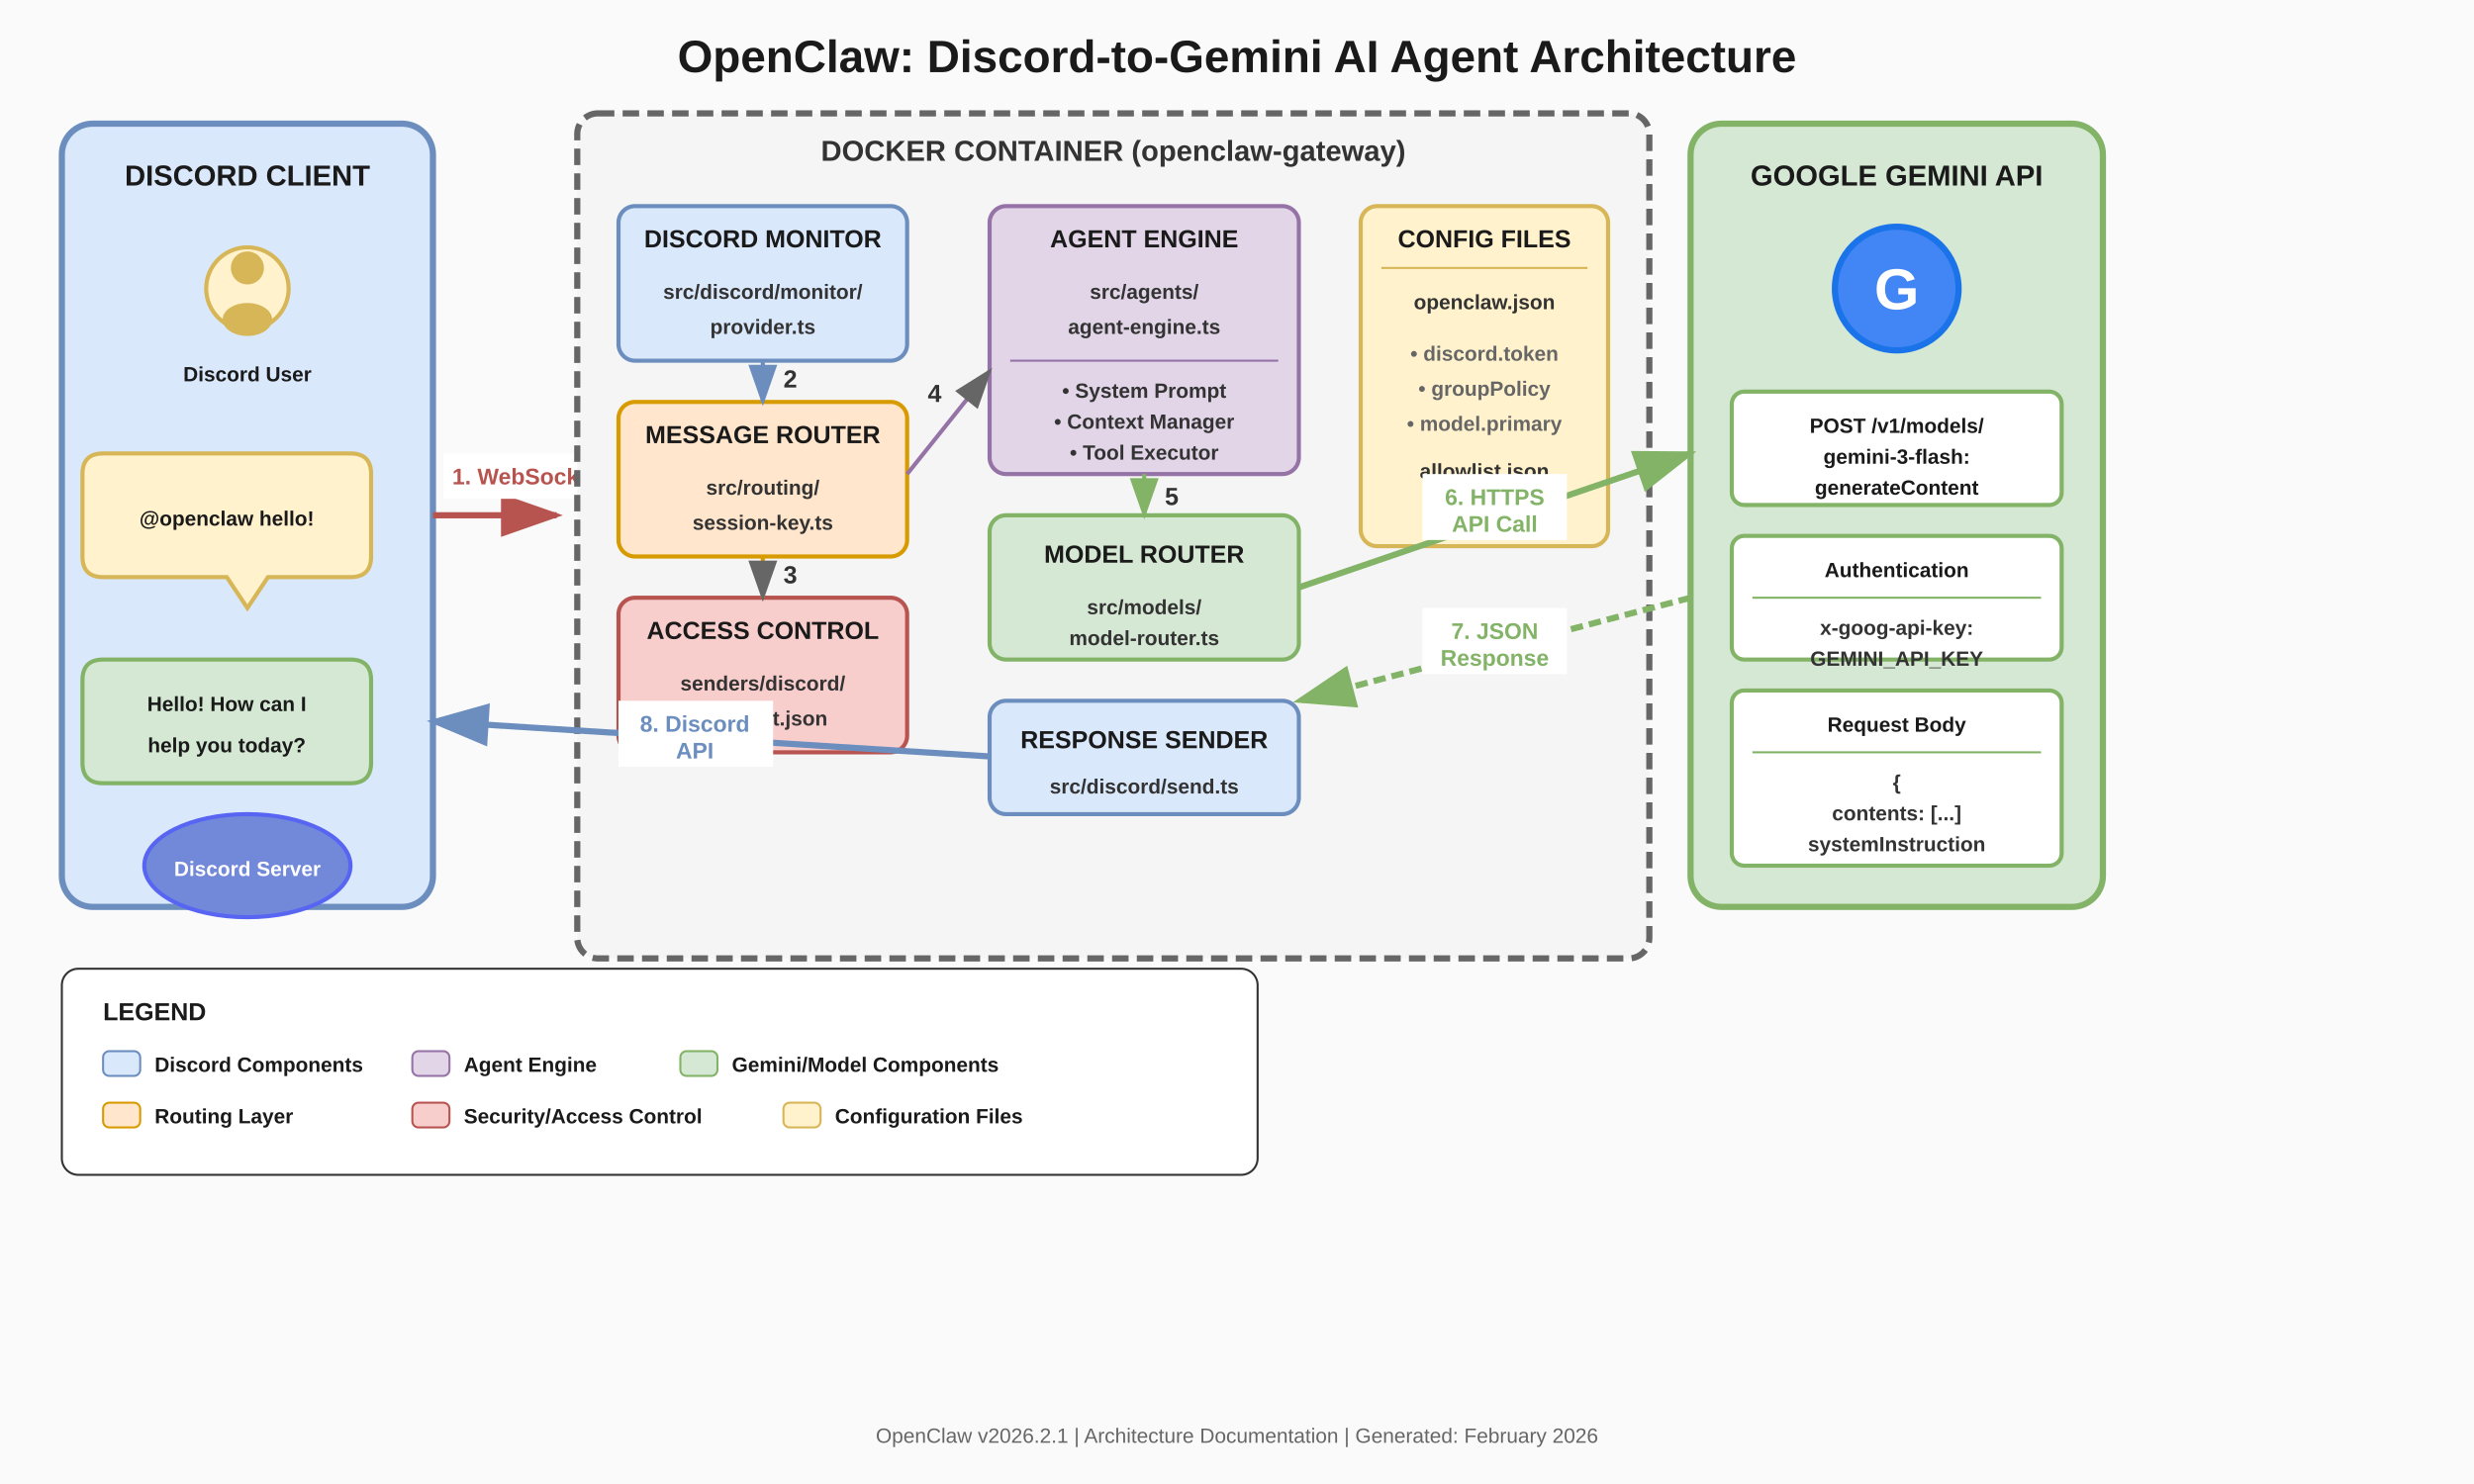
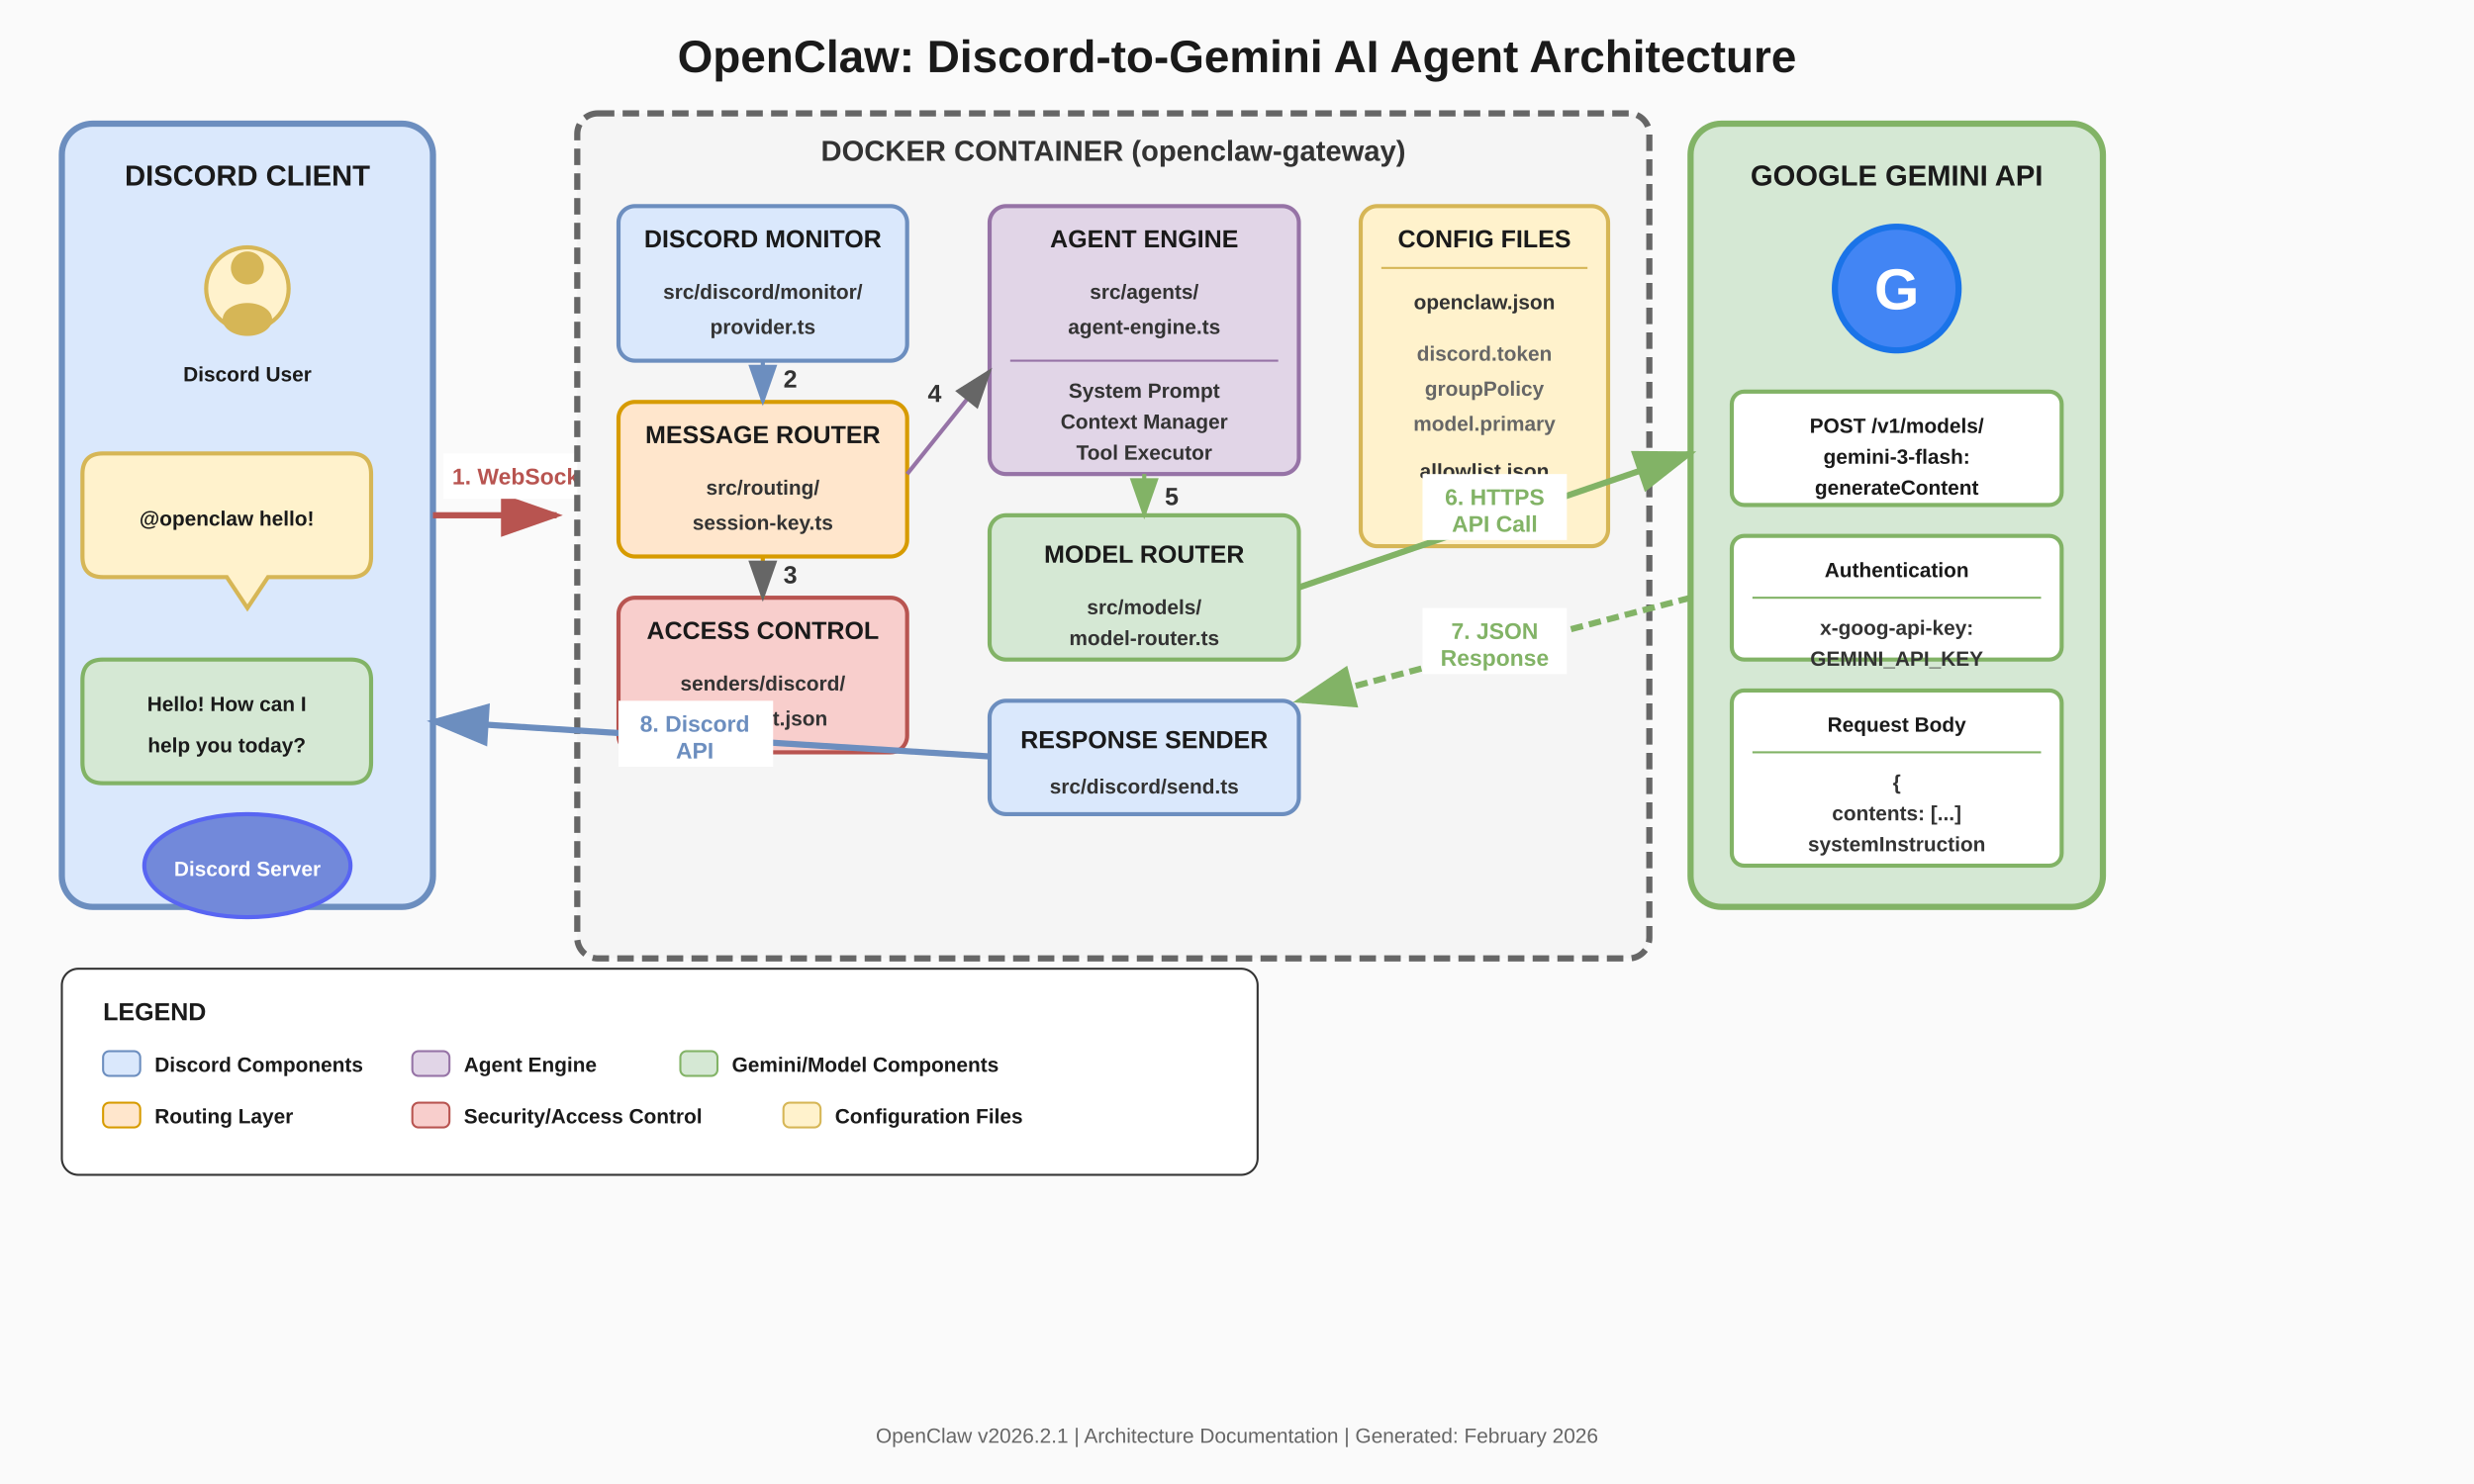
<svg xmlns="http://www.w3.org/2000/svg" version="1.1" width="1200" height="720" viewBox="0 0 1200 720">
  <defs>
    <style type="text/css">
      text { font-family: Arial, Helvetica, sans-serif; }
      .title { font-size: 22px; font-weight: bold; }
      .section-title { font-size: 14px; font-weight: bold; }
      .component-title { font-size: 12px; font-weight: bold; }
      .component-text { font-size: 10px; font-weight: bold; }
      .label { font-size: 11px; font-weight: bold; }
      .step-num { font-size: 12px; font-weight: bold; fill: #333; }
    </style>
    <marker id="arrowhead" markerWidth="10" markerHeight="7" refX="9" refY="3.5" orient="auto">
      <polygon points="0 0, 10 3.5, 0 7" fill="#666" />
    </marker>
    <marker id="arrowhead-blue" markerWidth="10" markerHeight="7" refX="9" refY="3.5" orient="auto">
      <polygon points="0 0, 10 3.5, 0 7" fill="#6c8ebf" />
    </marker>
    <marker id="arrowhead-green" markerWidth="10" markerHeight="7" refX="9" refY="3.5" orient="auto">
      <polygon points="0 0, 10 3.5, 0 7" fill="#82b366" />
    </marker>
    <marker id="arrowhead-red" markerWidth="10" markerHeight="7" refX="9" refY="3.5" orient="auto">
      <polygon points="0 0, 10 3.5, 0 7" fill="#b85450" />
    </marker>
  </defs>
  <rect width="1200" height="720" fill="#fafafa" />
  <text x="600" y="35" text-anchor="middle" class="title" fill="#1a1a1a">OpenClaw: Discord-to-Gemini AI Agent Architecture</text>
  <rect x="30" y="60" width="180" height="380" rx="15" fill="#dae8fc" stroke="#6c8ebf" stroke-width="3" />
  <text x="120" y="90" text-anchor="middle" class="section-title" fill="#1a1a1a">DISCORD CLIENT</text>
  <circle cx="120" cy="140" r="20" fill="#fff2cc" stroke="#d6b656" stroke-width="2" />
  <circle cx="120" cy="130" r="8" fill="#d6b656" />
  <ellipse cx="120" cy="155" rx="12" ry="8" fill="#d6b656" />
  <text x="120" y="185" text-anchor="middle" class="component-text" fill="#1a1a1a">Discord User</text>
  <path d="M50,220 L170,220 Q180,220 180,230 L180,270 Q180,280 170,280 L130,280 L120,295 L110,280 L50,280 Q40,280 40,270 L40,230 Q40,220 50,220 Z" fill="#fff2cc" stroke="#d6b656" stroke-width="2" />
  <text x="110" y="255" text-anchor="middle" class="component-text" fill="#1a1a1a">@openclaw hello!</text>
  <path d="M50,320 L170,320 Q180,320 180,330 L180,370 Q180,380 170,380 L50,380 Q40,380 40,370 L40,330 Q40,320 50,320 Z" fill="#d5e8d4" stroke="#82b366" stroke-width="2" />
  <text x="110" y="345" text-anchor="middle" class="component-text" fill="#1a1a1a">Hello! How can I</text>
  <text x="110" y="365" text-anchor="middle" class="component-text" fill="#1a1a1a">help you today?</text>
  <ellipse cx="120" cy="420" rx="50" ry="25" fill="#7289da" stroke="#5865F2" stroke-width="2" />
  <text x="120" y="425" text-anchor="middle" class="component-text" fill="#ffffff">Discord Server</text>
  <line x1="210" y1="250" x2="270" y2="250" stroke="#b85450" stroke-width="3" marker-end="url(#arrowhead-red)" />
  <rect x="215" y="220" width="80" height="22" fill="#ffffff" stroke="none" />
  <text x="255" y="235" text-anchor="middle" class="label" fill="#b85450">1. WebSocket</text>
  <rect x="280" y="55" width="520" height="410" rx="10" fill="#f5f5f5" stroke="#666666" stroke-width="3" stroke-dasharray="8,4" />
  <text x="540" y="78" text-anchor="middle" class="section-title" fill="#333333">DOCKER CONTAINER (openclaw-gateway)</text>
  <rect x="300" y="100" width="140" height="75" rx="8" fill="#dae8fc" stroke="#6c8ebf" stroke-width="2" />
  <text x="370" y="120" text-anchor="middle" class="component-title" fill="#1a1a1a">DISCORD MONITOR</text>
  <text x="370" y="145" text-anchor="middle" class="component-text" fill="#333">src/discord/monitor/</text>
  <text x="370" y="162" text-anchor="middle" class="component-text" fill="#333">provider.ts</text>
  <rect x="300" y="195" width="140" height="75" rx="8" fill="#ffe6cc" stroke="#d79b00" stroke-width="2" />
  <text x="370" y="215" text-anchor="middle" class="component-title" fill="#1a1a1a">MESSAGE ROUTER</text>
  <text x="370" y="240" text-anchor="middle" class="component-text" fill="#333">src/routing/</text>
  <text x="370" y="257" text-anchor="middle" class="component-text" fill="#333">session-key.ts</text>
  <rect x="300" y="290" width="140" height="75" rx="8" fill="#f8cecc" stroke="#b85450" stroke-width="2" />
  <text x="370" y="310" text-anchor="middle" class="component-title" fill="#1a1a1a">ACCESS CONTROL</text>
  <text x="370" y="335" text-anchor="middle" class="component-text" fill="#333">senders/discord/</text>
  <text x="370" y="352" text-anchor="middle" class="component-text" fill="#333">allowlist.json</text>
  <rect x="480" y="100" width="150" height="130" rx="8" fill="#e1d5e7" stroke="#9673a6" stroke-width="2" />
  <text x="555" y="120" text-anchor="middle" class="component-title" fill="#1a1a1a">AGENT ENGINE</text>
  <text x="555" y="145" text-anchor="middle" class="component-text" fill="#333">src/agents/</text>
  <text x="555" y="162" text-anchor="middle" class="component-text" fill="#333">agent-engine.ts</text>
  <line x1="490" y1="175" x2="620" y2="175" stroke="#9673a6" stroke-width="1" />
-   <text x="555" y="193" text-anchor="middle" class="component-text" fill="#333">• System Prompt</text>
-   <text x="555" y="208" text-anchor="middle" class="component-text" fill="#333">• Context Manager</text>
-   <text x="555" y="223" text-anchor="middle" class="component-text" fill="#333">• Tool Executor</text>
+   <text x="555" y="193" text-anchor="middle" class="component-text" fill="#333">System Prompt</text>
+   <text x="555" y="208" text-anchor="middle" class="component-text" fill="#333">Context Manager</text>
+   <text x="555" y="223" text-anchor="middle" class="component-text" fill="#333">Tool Executor</text>
  <rect x="480" y="250" width="150" height="70" rx="8" fill="#d5e8d4" stroke="#82b366" stroke-width="2" />
  <text x="555" y="273" text-anchor="middle" class="component-title" fill="#1a1a1a">MODEL ROUTER</text>
  <text x="555" y="298" text-anchor="middle" class="component-text" fill="#333">src/models/</text>
  <text x="555" y="313" text-anchor="middle" class="component-text" fill="#333">model-router.ts</text>
  <rect x="480" y="340" width="150" height="55" rx="8" fill="#dae8fc" stroke="#6c8ebf" stroke-width="2" />
  <text x="555" y="363" text-anchor="middle" class="component-title" fill="#1a1a1a">RESPONSE SENDER</text>
  <text x="555" y="385" text-anchor="middle" class="component-text" fill="#333">src/discord/send.ts</text>
  <rect x="660" y="100" width="120" height="165" rx="8" fill="#fff2cc" stroke="#d6b656" stroke-width="2" />
  <text x="720" y="120" text-anchor="middle" class="component-title" fill="#1a1a1a">CONFIG FILES</text>
  <line x1="670" y1="130" x2="770" y2="130" stroke="#d6b656" stroke-width="1" />
  <text x="720" y="150" text-anchor="middle" class="component-text" fill="#333">openclaw.json</text>
-   <text x="720" y="175" text-anchor="middle" class="component-text" fill="#666">• discord.token</text>
-   <text x="720" y="192" text-anchor="middle" class="component-text" fill="#666">• groupPolicy</text>
-   <text x="720" y="209" text-anchor="middle" class="component-text" fill="#666">• model.primary</text>
+   <text x="720" y="175" text-anchor="middle" class="component-text" fill="#666">discord.token</text>
+   <text x="720" y="192" text-anchor="middle" class="component-text" fill="#666">groupPolicy</text>
+   <text x="720" y="209" text-anchor="middle" class="component-text" fill="#666">model.primary</text>
  <text x="720" y="232" text-anchor="middle" class="component-text" fill="#333">allowlist.json</text>
  <text x="720" y="252" text-anchor="middle" class="component-text" fill="#333">paired.json</text>
  <rect x="820" y="60" width="200" height="380" rx="15" fill="#d5e8d4" stroke="#82b366" stroke-width="3" />
  <text x="920" y="90" text-anchor="middle" class="section-title" fill="#1a1a1a">GOOGLE GEMINI API</text>
  <circle cx="920" cy="140" r="30" fill="#4285f4" stroke="#1a73e8" stroke-width="3" />
  <text x="920" y="150" text-anchor="middle" style="font-size: 28px; font-weight: bold; fill: white;">G</text>
  <rect x="840" y="190" width="160" height="55" rx="6" fill="#ffffff" stroke="#82b366" stroke-width="2" />
  <text x="920" y="210" text-anchor="middle" class="component-text" fill="#1a1a1a">POST /v1/models/</text>
  <text x="920" y="225" text-anchor="middle" class="component-text" fill="#1a1a1a">gemini-3-flash:</text>
  <text x="920" y="240" text-anchor="middle" class="component-text" fill="#1a1a1a">generateContent</text>
  <rect x="840" y="260" width="160" height="60" rx="6" fill="#ffffff" stroke="#82b366" stroke-width="2" />
  <text x="920" y="280" text-anchor="middle" class="component-text" fill="#1a1a1a">Authentication</text>
  <line x1="850" y1="290" x2="990" y2="290" stroke="#82b366" stroke-width="1" />
  <text x="920" y="308" text-anchor="middle" class="component-text" fill="#333">x-goog-api-key:</text>
  <text x="920" y="323" text-anchor="middle" class="component-text" fill="#333">GEMINI_API_KEY</text>
  <rect x="840" y="335" width="160" height="85" rx="6" fill="#ffffff" stroke="#82b366" stroke-width="2" />
  <text x="920" y="355" text-anchor="middle" class="component-text" fill="#1a1a1a">Request Body</text>
  <line x1="850" y1="365" x2="990" y2="365" stroke="#82b366" stroke-width="1" />
  <text x="920" y="383" text-anchor="middle" class="component-text" fill="#333">{</text>
  <text x="920" y="398" text-anchor="middle" class="component-text" fill="#333">contents: [...]</text>
  <text x="920" y="413" text-anchor="middle" class="component-text" fill="#333">systemInstruction</text>
  <line x1="370" y1="175" x2="370" y2="195" stroke="#6c8ebf" stroke-width="2" marker-end="url(#arrowhead-blue)" />
  <text x="380" y="188" class="step-num">2</text>
  <line x1="370" y1="270" x2="370" y2="290" stroke="#d79b00" stroke-width="2" marker-end="url(#arrowhead)" />
  <text x="380" y="283" class="step-num">3</text>
  <line x1="440" y1="230" x2="480" y2="180" stroke="#9673a6" stroke-width="2" marker-end="url(#arrowhead)" />
  <text x="450" y="195" class="step-num">4</text>
  <line x1="555" y1="230" x2="555" y2="250" stroke="#82b366" stroke-width="2" marker-end="url(#arrowhead-green)" />
  <text x="565" y="245" class="step-num">5</text>
  <line x1="630" y1="285" x2="820" y2="220" stroke="#82b366" stroke-width="3" marker-end="url(#arrowhead-green)" />
  <rect x="690" y="230" width="70" height="32" fill="#ffffff" stroke="none" />
  <text x="725" y="245" text-anchor="middle" class="label" fill="#82b366">6. HTTPS</text>
  <text x="725" y="258" text-anchor="middle" class="label" fill="#82b366">API Call</text>
  <line x1="820" y1="290" x2="630" y2="340" stroke="#82b366" stroke-width="3" stroke-dasharray="6,3" marker-end="url(#arrowhead-green)" />
  <rect x="690" y="295" width="70" height="32" fill="#ffffff" stroke="none" />
  <text x="725" y="310" text-anchor="middle" class="label" fill="#82b366">7. JSON</text>
  <text x="725" y="323" text-anchor="middle" class="label" fill="#82b366">Response</text>
  <line x1="480" y1="367" x2="210" y2="350" stroke="#6c8ebf" stroke-width="3" marker-end="url(#arrowhead-blue)" />
  <rect x="300" y="340" width="75" height="32" fill="#ffffff" stroke="none" />
  <text x="337" y="355" text-anchor="middle" class="label" fill="#6c8ebf">8. Discord</text>
  <text x="337" y="368" text-anchor="middle" class="label" fill="#6c8ebf">API</text>
  <rect x="30" y="470" width="580" height="100" rx="8" fill="#ffffff" stroke="#333333" stroke-width="1" />
  <text x="50" y="495" class="component-title" fill="#1a1a1a">LEGEND</text>
  <rect x="50" y="510" width="18" height="12" rx="3" fill="#dae8fc" stroke="#6c8ebf" stroke-width="1" />
  <text x="75" y="520" class="component-text" fill="#1a1a1a">Discord Components</text>
  <rect x="200" y="510" width="18" height="12" rx="3" fill="#e1d5e7" stroke="#9673a6" stroke-width="1" />
  <text x="225" y="520" class="component-text" fill="#1a1a1a">Agent Engine</text>
  <rect x="330" y="510" width="18" height="12" rx="3" fill="#d5e8d4" stroke="#82b366" stroke-width="1" />
  <text x="355" y="520" class="component-text" fill="#1a1a1a">Gemini/Model Components</text>
  <rect x="50" y="535" width="18" height="12" rx="3" fill="#ffe6cc" stroke="#d79b00" stroke-width="1" />
  <text x="75" y="545" class="component-text" fill="#1a1a1a">Routing Layer</text>
  <rect x="200" y="535" width="18" height="12" rx="3" fill="#f8cecc" stroke="#b85450" stroke-width="1" />
  <text x="225" y="545" class="component-text" fill="#1a1a1a">Security/Access Control</text>
  <rect x="380" y="535" width="18" height="12" rx="3" fill="#fff2cc" stroke="#d6b656" stroke-width="1" />
  <text x="405" y="545" class="component-text" fill="#1a1a1a">Configuration Files</text>
  <text x="600" y="700" text-anchor="middle" style="font-size: 10px; fill: #666;">OpenClaw v2026.2.1 | Architecture Documentation | Generated: February 2026</text>
</svg>
